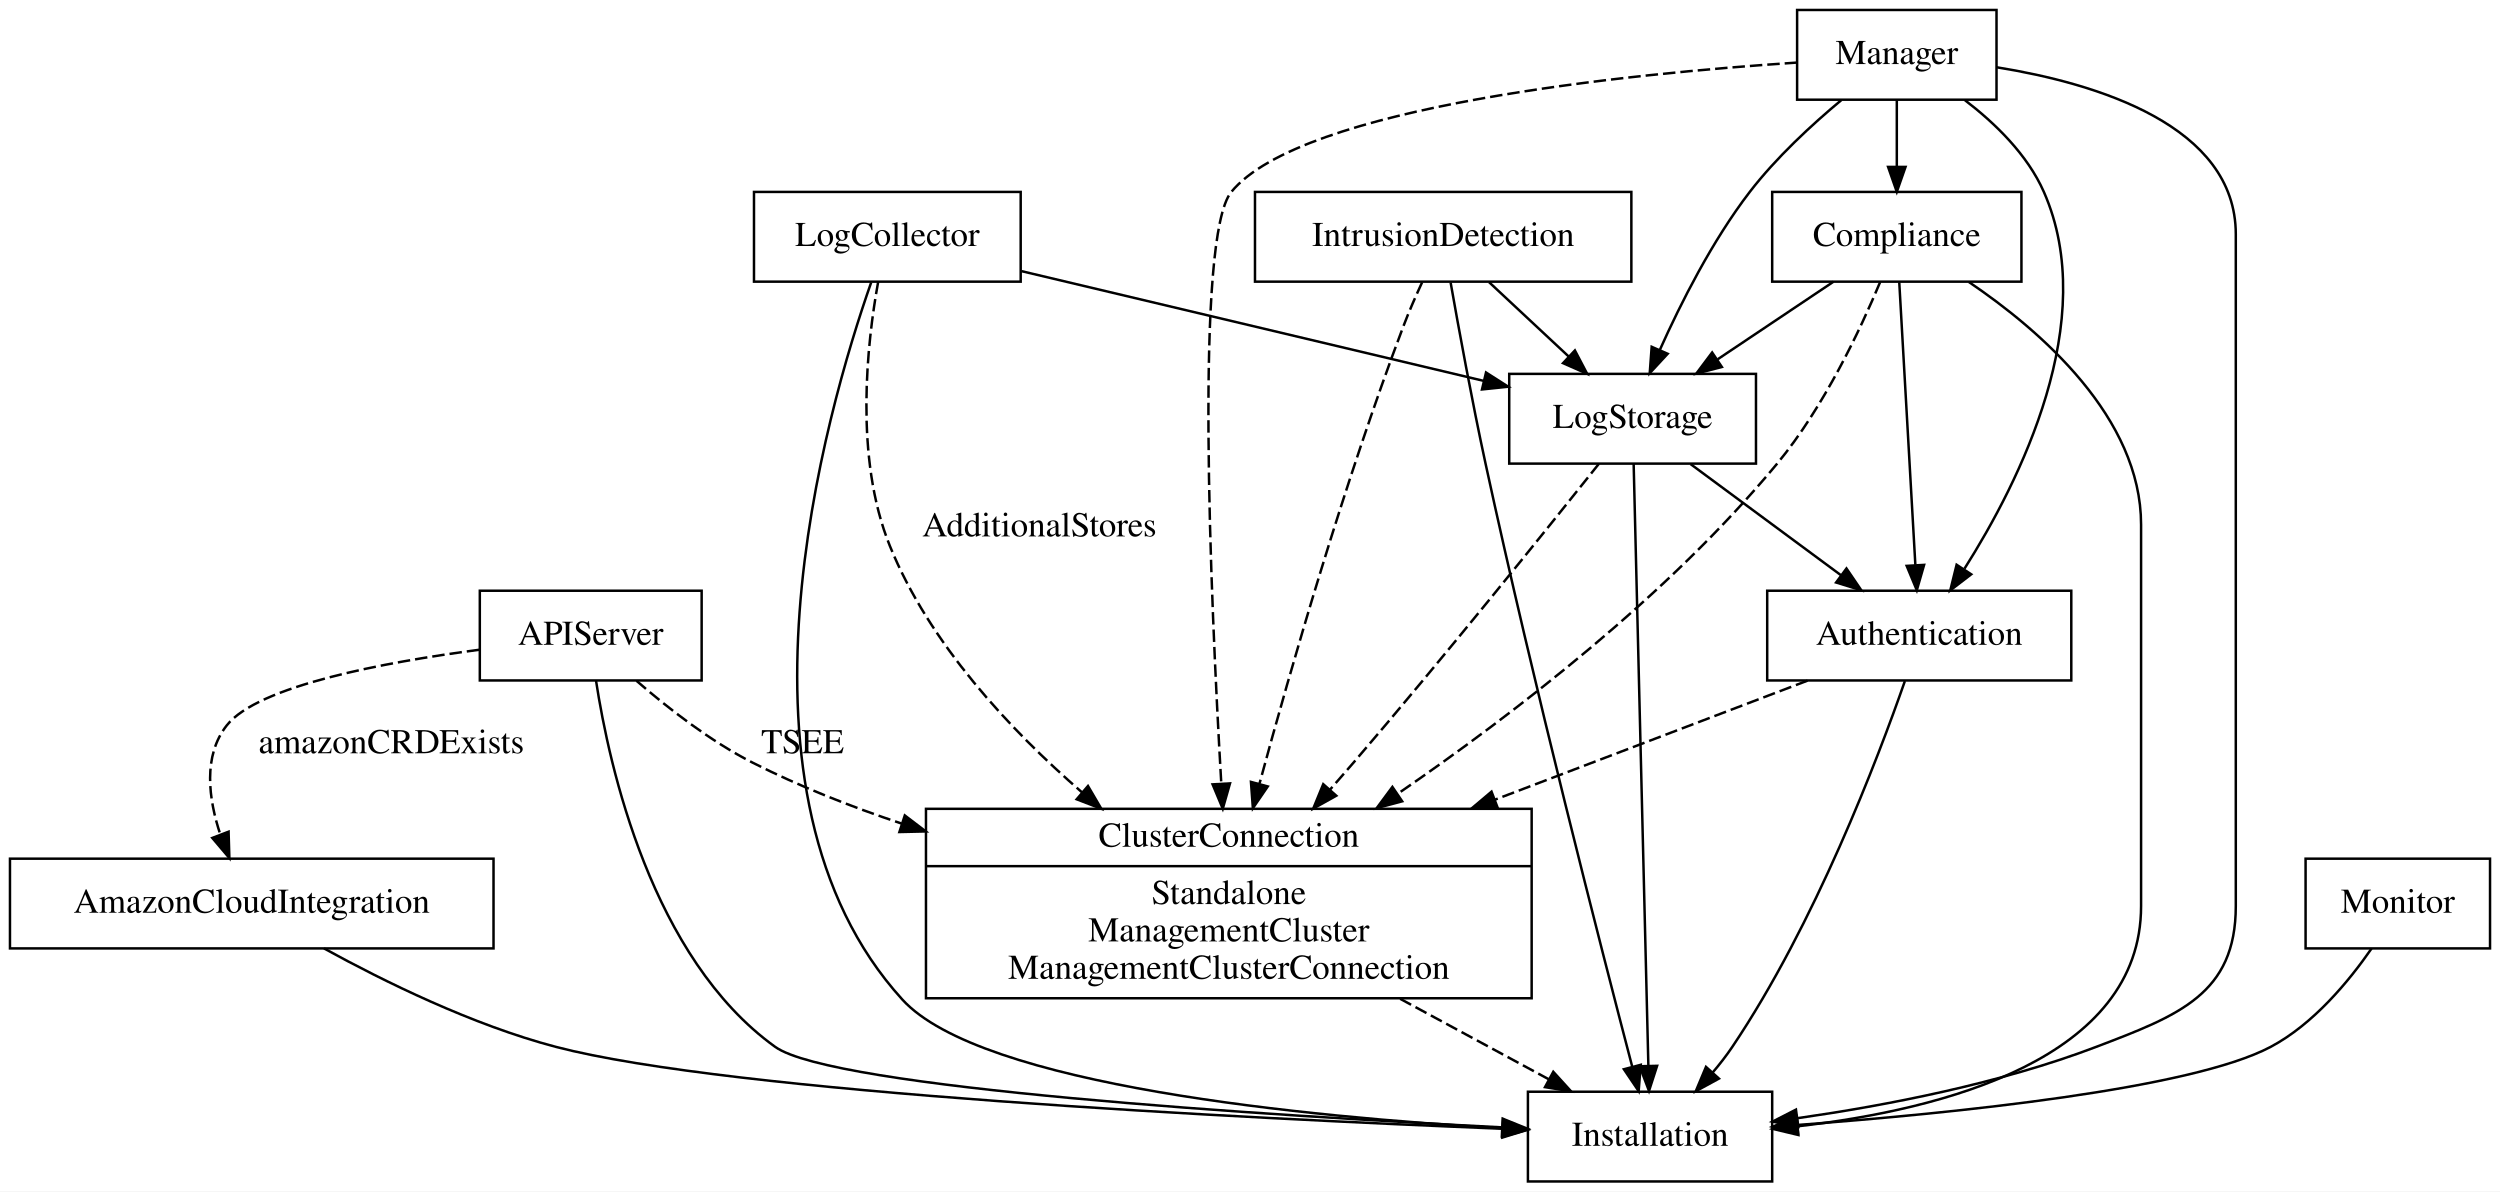
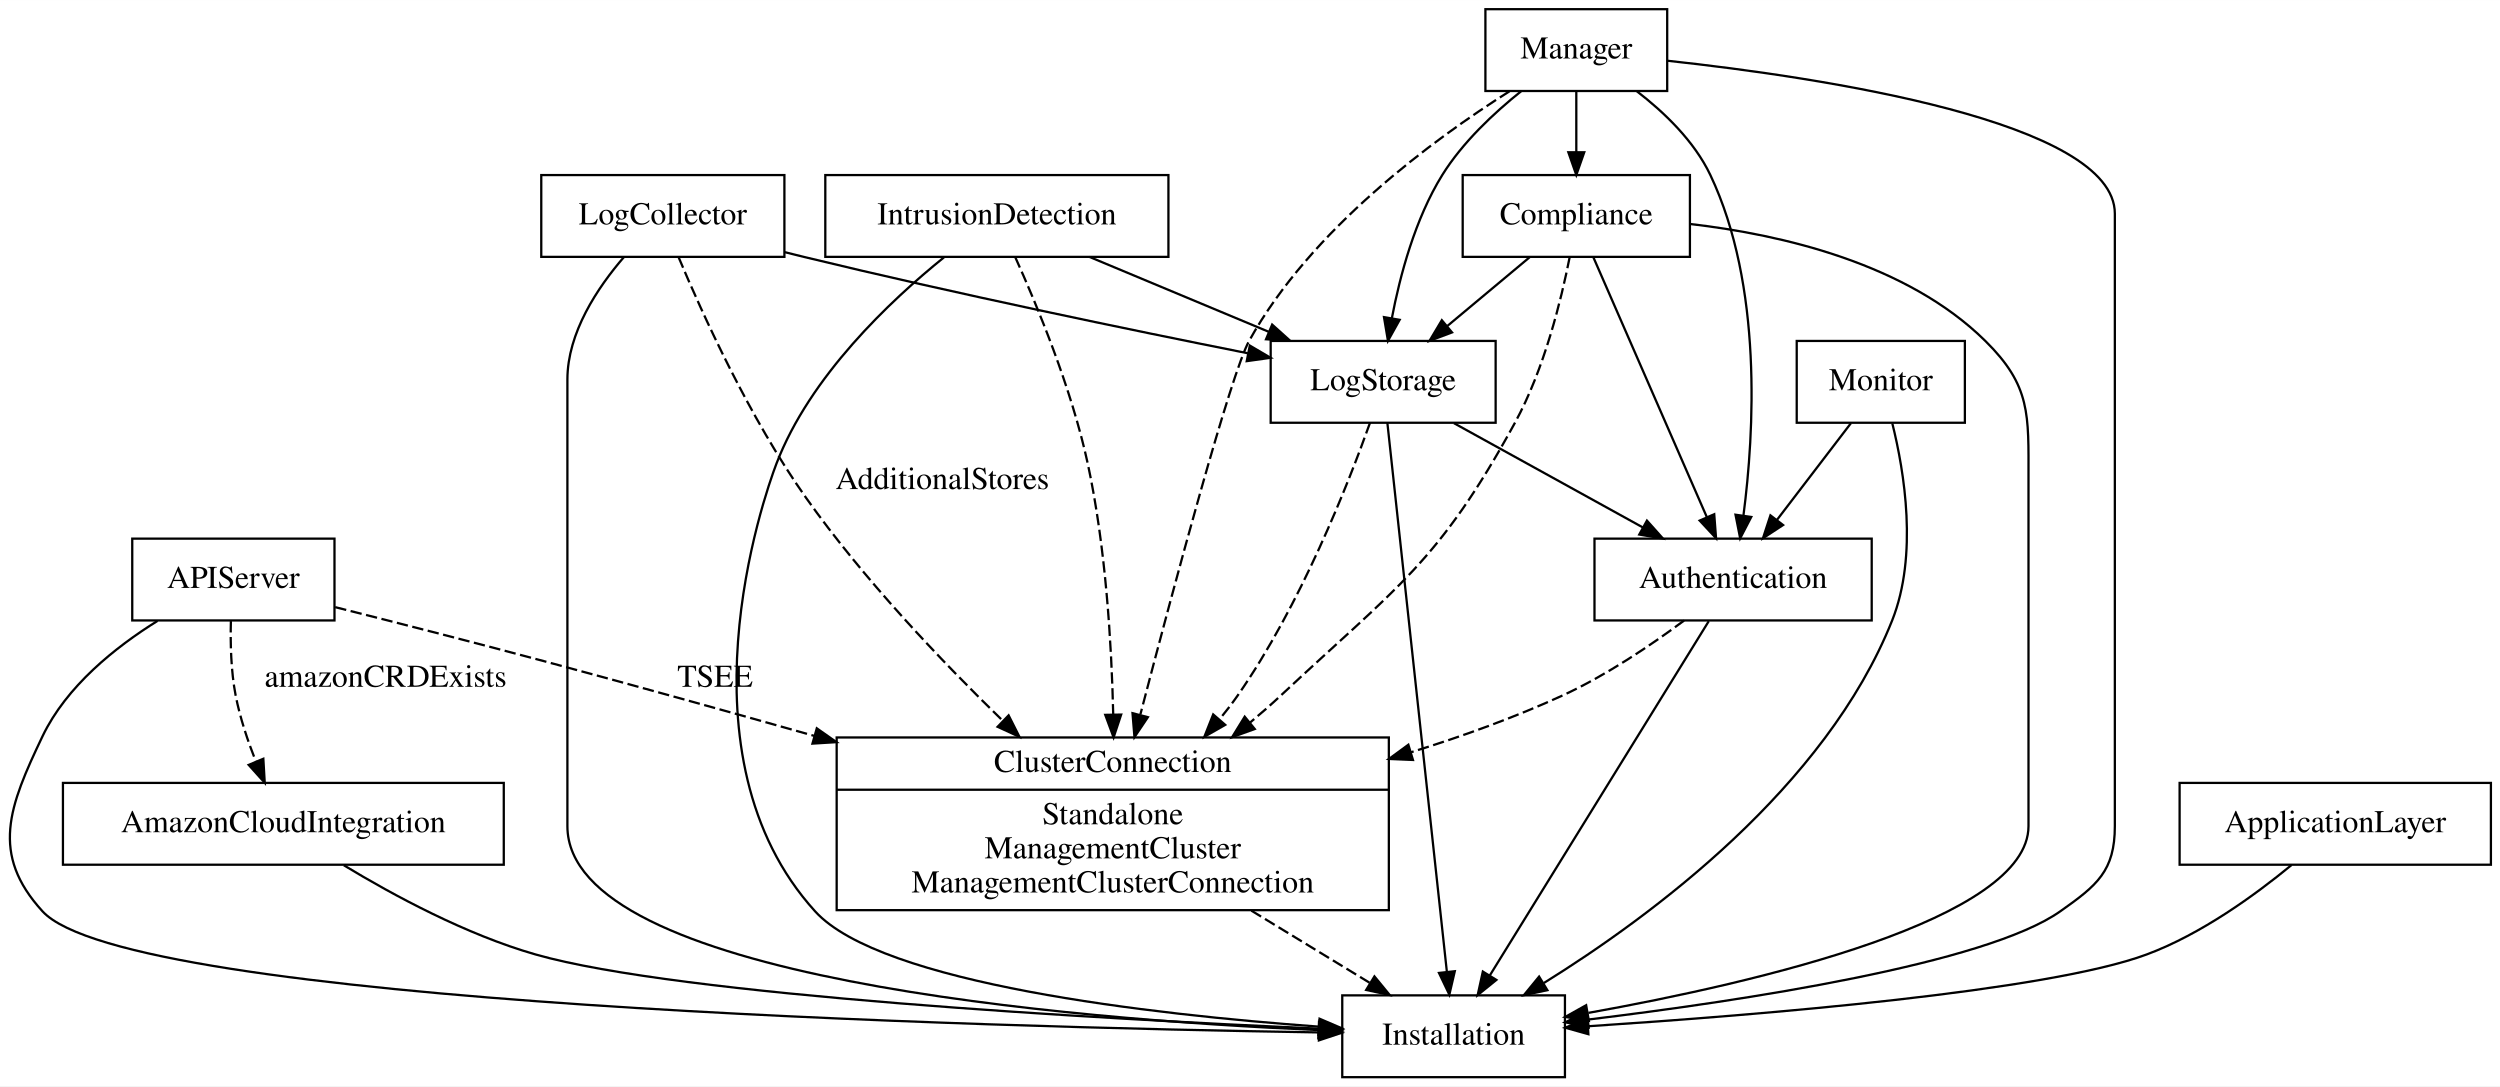
- <svg xmlns="http://www.w3.org/2000/svg" width="1003pt" height="478pt" viewBox="0.00 0.00 1003.00 478.00">
+ <svg xmlns="http://www.w3.org/2000/svg" width="1100pt" height="478pt" viewBox="0.00 0.00 1100.20 478.00">
  <g id="graph0" class="graph" transform="scale(1 1) rotate(0) translate(4 474)">
-     <polygon fill="white" stroke="transparent" points="-4,4 -4,-474 999,-474 999,4 -4,4" />
+     <polygon fill="white" stroke="transparent" points="-4,4 -4,-474 1096.2,-474 1096.2,4 -4,4" />
    <g id="node1" class="node">
-       <polygon fill="none" stroke="black" points="194,-129.5 0,-129.5 0,-93.5 194,-93.5 194,-129.5" />
-       <text text-anchor="middle" x="97" y="-107.8" font-family="Times,serif" font-size="14.00">AmazonCloudIntegration</text>
+       <polygon fill="none" stroke="black" points="217.7,-129.5 23.7,-129.5 23.7,-93.5 217.7,-93.5 217.7,-129.5" />
+       <text text-anchor="middle" x="120.7" y="-107.8" font-family="Times,serif" font-size="14.00">AmazonCloudIntegration</text>
+     </g>
+     <g id="node7" class="node">
+       <polygon fill="none" stroke="black" points="684.7,-36 586.7,-36 586.7,0 684.7,0 684.7,-36" />
+       <text text-anchor="middle" x="635.7" y="-14.3" font-family="Times,serif" font-size="14.00">Installation</text>
+     </g>
+     <g id="edge1" class="edge">
+       <path fill="none" stroke="black" d="M147.32,-93.25C169.08,-80.07 201.14,-62.74 231.7,-54 294.81,-35.95 480.3,-25.63 576.43,-21.35" />
+       <polygon fill="black" stroke="black" points="576.73,-24.84 586.57,-20.91 576.43,-17.85 576.73,-24.84" />
+     </g>
+     <g id="node2" class="node">
+       <polygon fill="none" stroke="black" points="143.2,-237 54.2,-237 54.2,-201 143.2,-201 143.2,-237" />
+       <text text-anchor="middle" x="98.7" y="-215.3" font-family="Times,serif" font-size="14.00">APIServer</text>
+     </g>
+     <g id="edge2" class="edge">
+       <path fill="none" stroke="black" stroke-dasharray="5,2" d="M97.61,-200.72C97.35,-191.02 97.63,-178.74 99.7,-168 101.6,-158.19 105.07,-147.86 108.65,-138.8" />
+       <polygon fill="black" stroke="black" points="111.89,-140.13 112.51,-129.55 105.43,-137.43 111.89,-140.13" />
+       <text text-anchor="middle" x="165.7" y="-171.8" font-family="Times,serif" font-size="14.00">amazonCRDExists</text>
+     </g>
+     <g id="node5" class="node">
+       <polygon fill="none" stroke="black" points="364.2,-73.5 364.2,-149.5 607.2,-149.5 607.2,-73.5 364.2,-73.5" />
+       <text text-anchor="middle" x="485.7" y="-134.3" font-family="Times,serif" font-size="14.00">ClusterConnection</text>
+       <polyline fill="none" stroke="black" points="364.2,-126.5 607.2,-126.5 " />
+       <text text-anchor="middle" x="485.7" y="-111.3" font-family="Times,serif" font-size="14.00">Standalone</text>
+       <text text-anchor="middle" x="485.7" y="-96.3" font-family="Times,serif" font-size="14.00">ManagementCluster</text>
+       <text text-anchor="middle" x="485.7" y="-81.3" font-family="Times,serif" font-size="14.00">ManagementClusterConnection</text>
+     </g>
+     <g id="edge3" class="edge">
+       <path fill="none" stroke="black" stroke-dasharray="5,2" d="M143.51,-206.85C170.3,-200.11 205,-191.25 235.7,-183 274.35,-172.62 316.24,-160.96 354.48,-150.16" />
+       <polygon fill="black" stroke="black" points="355.45,-153.53 364.12,-147.44 353.54,-146.79 355.45,-153.53" />
+       <text text-anchor="middle" x="310.7" y="-171.8" font-family="Times,serif" font-size="14.00">TSEE</text>
+     </g>
+     <g id="edge4" class="edge">
+       <path fill="none" stroke="black" d="M65.32,-200.8C46.7,-189.21 25.21,-172.01 14.7,-150 -0.03,-119.11 -8.38,-98.27 14.7,-73 52.13,-32.04 428.11,-22.05 576.21,-19.7" />
+       <polygon fill="black" stroke="black" points="576.52,-23.19 586.47,-19.54 576.42,-16.19 576.52,-23.19" />
+     </g>
+     <g id="node3" class="node">
+       <polygon fill="none" stroke="black" points="1092.2,-129.5 955.2,-129.5 955.2,-93.5 1092.2,-93.5 1092.2,-129.5" />
+       <text text-anchor="middle" x="1023.7" y="-107.8" font-family="Times,serif" font-size="14.00">ApplicationLayer</text>
+     </g>
+     <g id="edge5" class="edge">
+       <path fill="none" stroke="black" d="M1004.44,-93.35C988.52,-80.23 964.72,-62.93 940.7,-54 897.05,-37.77 770.83,-27.39 695.14,-22.43" />
+       <polygon fill="black" stroke="black" points="695.01,-18.92 684.81,-21.77 694.57,-25.9 695.01,-18.92" />
+     </g>
+     <g id="node4" class="node">
+       <polygon fill="none" stroke="black" points="819.7,-237 697.7,-237 697.7,-201 819.7,-201 819.7,-237" />
+       <text text-anchor="middle" x="758.7" y="-215.3" font-family="Times,serif" font-size="14.00">Authentication</text>
+     </g>
+     <g id="edge6" class="edge">
+       <path fill="none" stroke="black" stroke-dasharray="5,2" d="M737.14,-200.96C722.71,-190.24 702.9,-176.82 683.7,-168 662.7,-158.35 639.65,-150.03 616.94,-142.99" />
+       <polygon fill="black" stroke="black" points="617.82,-139.6 607.24,-140.05 615.79,-146.3 617.82,-139.6" />
+     </g>
+     <g id="edge7" class="edge">
+       <path fill="none" stroke="black" d="M748,-200.69C726.32,-165.61 677.11,-85.99 651.64,-44.78" />
+       <polygon fill="black" stroke="black" points="654.53,-42.8 646.29,-36.13 648.57,-46.48 654.53,-42.8" />
+     </g>
+     <g id="edge8" class="edge">
+       <path fill="none" stroke="black" stroke-dasharray="5,2" d="M546.71,-73.28C564.34,-62.53 583.04,-51.12 598.72,-41.56" />
+       <polygon fill="black" stroke="black" points="600.86,-44.35 607.58,-36.16 597.22,-38.38 600.86,-44.35" />
    </g>
    <g id="node6" class="node">
-       <polygon fill="none" stroke="black" points="707,-36 609,-36 609,0 707,0 707,-36" />
-       <text text-anchor="middle" x="658" y="-14.3" font-family="Times,serif" font-size="14.00">Installation</text>
-     </g>
-     <g id="edge1" class="edge">
-       <path fill="none" stroke="black" d="M125.98,-93.5C150.03,-80.28 185.59,-62.77 219,-54 289.07,-35.61 495.94,-25.27 598.69,-21.14" />
-       <polygon fill="black" stroke="black" points="599.05,-24.63 608.9,-20.73 598.77,-17.63 599.05,-24.63" />
-     </g>
-     <g id="node2" class="node">
-       <polygon fill="none" stroke="black" points="277.5,-237 188.5,-237 188.5,-201 277.5,-201 277.5,-237" />
-       <text text-anchor="middle" x="233" y="-215.3" font-family="Times,serif" font-size="14.00">APIServer</text>
-     </g>
-     <g id="edge2" class="edge">
-       <path fill="none" stroke="black" stroke-dasharray="5,2" d="M188.23,-213.31C150.06,-208.29 99.47,-198.81 87,-183 77.36,-170.78 79.62,-153.52 84.41,-139.14" />
-       <polygon fill="black" stroke="black" points="87.71,-140.33 88.02,-129.74 81.17,-137.82 87.71,-140.33" />
-       <text text-anchor="middle" x="153" y="-171.8" font-family="Times,serif" font-size="14.00">amazonCRDExists</text>
-     </g>
-     <g id="node4" class="node">
-       <polygon fill="none" stroke="black" points="367.5,-73.5 367.5,-149.5 610.5,-149.5 610.5,-73.5 367.5,-73.5" />
-       <text text-anchor="middle" x="489" y="-134.3" font-family="Times,serif" font-size="14.00">ClusterConnection</text>
-       <polyline fill="none" stroke="black" points="367.5,-126.5 610.5,-126.5 " />
-       <text text-anchor="middle" x="489" y="-111.3" font-family="Times,serif" font-size="14.00">Standalone</text>
-       <text text-anchor="middle" x="489" y="-96.3" font-family="Times,serif" font-size="14.00">ManagementCluster</text>
-       <text text-anchor="middle" x="489" y="-81.3" font-family="Times,serif" font-size="14.00">ManagementClusterConnection</text>
-     </g>
-     <g id="edge3" class="edge">
-       <path fill="none" stroke="black" stroke-dasharray="5,2" d="M251.35,-200.87C263.72,-190.12 280.86,-176.69 298,-168 316.68,-158.53 337.23,-150.43 357.71,-143.59" />
-       <polygon fill="black" stroke="black" points="359,-146.85 367.43,-140.43 356.84,-140.19 359,-146.85" />
-       <text text-anchor="middle" x="318" y="-171.8" font-family="Times,serif" font-size="14.00">TSEE</text>
-     </g>
-     <g id="edge4" class="edge">
-       <path fill="none" stroke="black" d="M235.14,-200.82C240.4,-166.49 257.41,-89.64 307,-54 330.1,-37.4 504.53,-26.46 598.48,-21.71" />
-       <polygon fill="black" stroke="black" points="598.88,-25.19 608.7,-21.2 598.54,-18.2 598.88,-25.19" />
-     </g>
-     <g id="node3" class="node">
-       <polygon fill="none" stroke="black" points="827,-237 705,-237 705,-201 827,-201 827,-237" />
-       <text text-anchor="middle" x="766" y="-215.3" font-family="Times,serif" font-size="14.00">Authentication</text>
-     </g>
-     <g id="edge5" class="edge">
-       <path fill="none" stroke="black" stroke-dasharray="5,2" d="M721.19,-200.93C687.31,-188.03 639.35,-169.76 595.8,-153.18" />
-       <polygon fill="black" stroke="black" points="596.89,-149.85 586.3,-149.56 594.4,-156.39 596.89,-149.85" />
-     </g>
-     <g id="edge6" class="edge">
-       <path fill="none" stroke="black" d="M760.24,-200.76C749.44,-169.78 724.22,-103.35 691,-54 688.64,-50.49 685.92,-47 683.08,-43.66" />
-       <polygon fill="black" stroke="black" points="685.64,-41.27 676.34,-36.2 680.44,-45.97 685.64,-41.27" />
-     </g>
-     <g id="edge7" class="edge">
-       <path fill="none" stroke="black" stroke-dasharray="5,2" d="M557.74,-73.28C577.97,-62.33 599.45,-50.7 617.32,-41.02" />
-       <polygon fill="black" stroke="black" points="619.18,-44 626.31,-36.16 615.85,-37.84 619.18,-44" />
-     </g>
-     <g id="node5" class="node">
-       <polygon fill="none" stroke="black" points="807,-397 707,-397 707,-361 807,-361 807,-397" />
-       <text text-anchor="middle" x="757" y="-375.3" font-family="Times,serif" font-size="14.00">Compliance</text>
-     </g>
-     <g id="edge8" class="edge">
-       <path fill="none" stroke="black" d="M757.98,-360.79C759.54,-333.48 762.58,-279.99 764.44,-247.38" />
-       <polygon fill="black" stroke="black" points="767.95,-247.37 765.02,-237.19 760.96,-246.97 767.95,-247.37" />
+       <polygon fill="none" stroke="black" points="739.7,-397 639.7,-397 639.7,-361 739.7,-361 739.7,-397" />
+       <text text-anchor="middle" x="689.7" y="-375.3" font-family="Times,serif" font-size="14.00">Compliance</text>
    </g>
    <g id="edge9" class="edge">
-       <path fill="none" stroke="black" stroke-dasharray="5,2" d="M750.32,-360.85C742.36,-341.77 727.74,-310.65 709,-288 665.36,-235.27 603.6,-187.7 556.62,-155.43" />
-       <polygon fill="black" stroke="black" points="558.56,-152.51 548.33,-149.78 554.63,-158.3 558.56,-152.51" />
+       <path fill="none" stroke="black" d="M697.22,-360.79C709.25,-333.25 732.91,-279.06 747.12,-246.53" />
+       <polygon fill="black" stroke="black" points="750.4,-247.75 751.2,-237.19 743.99,-244.95 750.4,-247.75" />
    </g>
    <g id="edge10" class="edge">
-       <path fill="none" stroke="black" d="M785.87,-360.89C814.78,-341.33 855,-306.41 855,-263.5 855,-263.5 855,-263.5 855,-110.5 855,-49.13 775.4,-28.81 717.4,-22.15" />
-       <polygon fill="black" stroke="black" points="717.51,-18.64 707.2,-21.09 716.79,-25.61 717.51,-18.64" />
+       <path fill="none" stroke="black" stroke-dasharray="5,2" d="M686.79,-360.92C683.1,-342.18 675.62,-311.62 662.7,-288 628.98,-226.33 611.01,-216.04 559.7,-168 555.42,-163.99 550.86,-160 546.18,-156.1" />
+       <polygon fill="black" stroke="black" points="548.19,-153.22 538.22,-149.63 543.77,-158.65 548.19,-153.22" />
+     </g>
+     <g id="edge11" class="edge">
+       <path fill="none" stroke="black" d="M740.03,-375.44C780.18,-370.76 835.23,-358.04 869.7,-324 889.76,-304.2 888.7,-291.68 888.7,-263.5 888.7,-263.5 888.7,-263.5 888.7,-110.5 888.7,-69.51 769.81,-41.72 695.03,-28.3" />
+       <polygon fill="black" stroke="black" points="695.24,-24.78 684.78,-26.5 694.03,-31.67 695.24,-24.78" />
+     </g>
+     <g id="node10" class="node">
+       <polygon fill="none" stroke="black" points="654.2,-324 555.2,-324 555.2,-288 654.2,-288 654.2,-324" />
+       <text text-anchor="middle" x="604.7" y="-302.3" font-family="Times,serif" font-size="14.00">LogStorage</text>
+     </g>
+     <g id="edge12" class="edge">
+       <path fill="none" stroke="black" d="M669.13,-360.81C658.27,-351.74 644.78,-340.48 632.96,-330.6" />
+       <polygon fill="black" stroke="black" points="635.01,-327.75 625.09,-324.03 630.52,-333.13 635.01,-327.75" />
+     </g>
+     <g id="node8" class="node">
+       <polygon fill="none" stroke="black" points="510.2,-397 359.2,-397 359.2,-361 510.2,-361 510.2,-397" />
+       <text text-anchor="middle" x="434.7" y="-375.3" font-family="Times,serif" font-size="14.00">IntrusionDetection</text>
+     </g>
+     <g id="edge13" class="edge">
+       <path fill="none" stroke="black" stroke-dasharray="5,2" d="M442.79,-360.87C452.25,-339.95 467.54,-303.23 474.7,-270 482.56,-233.53 485.17,-191.31 485.9,-159.78" />
+       <polygon fill="black" stroke="black" points="489.4,-159.57 486.07,-149.51 482.4,-159.45 489.4,-159.57" />
+     </g>
+     <g id="edge14" class="edge">
+       <path fill="none" stroke="black" d="M411.42,-360.78C387.71,-341.66 352.4,-308.36 337.7,-270 332.12,-255.43 292.49,-141.54 354.7,-73 383.72,-41.03 502.89,-27.58 576.4,-22.24" />
+       <polygon fill="black" stroke="black" points="576.72,-25.72 586.46,-21.54 576.24,-18.74 576.72,-25.72" />
+     </g>
+     <g id="edge15" class="edge">
+       <path fill="none" stroke="black" d="M475.42,-360.99C499.11,-351.1 529.17,-338.54 554.34,-328.03" />
+       <polygon fill="black" stroke="black" points="555.85,-331.2 563.73,-324.11 553.15,-324.74 555.85,-331.2" />
    </g>
    <g id="node9" class="node">
-       <polygon fill="none" stroke="black" points="700.5,-324 601.5,-324 601.5,-288 700.5,-288 700.5,-324" />
-       <text text-anchor="middle" x="651" y="-302.3" font-family="Times,serif" font-size="14.00">LogStorage</text>
-     </g>
-     <g id="edge11" class="edge">
-       <path fill="none" stroke="black" d="M731.61,-360.99C717.68,-351.67 700.23,-339.97 685.13,-329.86" />
-       <polygon fill="black" stroke="black" points="686.81,-326.77 676.55,-324.11 682.91,-332.59 686.81,-326.77" />
-     </g>
-     <g id="node7" class="node">
-       <polygon fill="none" stroke="black" points="650.5,-397 499.5,-397 499.5,-361 650.5,-361 650.5,-397" />
-       <text text-anchor="middle" x="575" y="-375.3" font-family="Times,serif" font-size="14.00">IntrusionDetection</text>
-     </g>
-     <g id="edge12" class="edge">
-       <path fill="none" stroke="black" stroke-dasharray="5,2" d="M566.56,-360.75C563.97,-355.15 561.22,-348.87 559,-343 535.42,-280.69 514.08,-206.66 501.32,-159.64" />
-       <polygon fill="black" stroke="black" points="504.63,-158.48 498.65,-149.74 497.88,-160.3 504.63,-158.48" />
-     </g>
-     <g id="edge13" class="edge">
-       <path fill="none" stroke="black" d="M577.98,-360.69C581.18,-342.53 586.54,-313.17 592,-288 611.33,-198.91 638.23,-94.24 650.88,-45.93" />
-       <polygon fill="black" stroke="black" points="654.27,-46.8 653.43,-36.23 647.5,-45.02 654.27,-46.8" />
-     </g>
-     <g id="edge14" class="edge">
-       <path fill="none" stroke="black" d="M593.4,-360.81C603.01,-351.83 614.93,-340.69 625.43,-330.89" />
-       <polygon fill="black" stroke="black" points="627.85,-333.41 632.77,-324.03 623.08,-328.3 627.85,-333.41" />
-     </g>
-     <g id="node8" class="node">
-       <polygon fill="none" stroke="black" points="405.5,-397 298.5,-397 298.5,-361 405.5,-361 405.5,-397" />
-       <text text-anchor="middle" x="352" y="-375.3" font-family="Times,serif" font-size="14.00">LogCollector</text>
-     </g>
-     <g id="edge15" class="edge">
-       <path fill="none" stroke="black" stroke-dasharray="5,2" d="M348.32,-360.93C343.87,-336.45 338.64,-290.43 353,-255 368.86,-215.87 401.06,-181.34 430.14,-156.07" />
-       <polygon fill="black" stroke="black" points="432.5,-158.66 437.85,-149.52 427.96,-153.33 432.5,-158.66" />
-       <text text-anchor="middle" x="413" y="-258.8" font-family="Times,serif" font-size="14.00">AdditionalStores</text>
+       <polygon fill="none" stroke="black" points="341.2,-397 234.2,-397 234.2,-361 341.2,-361 341.2,-397" />
+       <text text-anchor="middle" x="287.7" y="-375.3" font-family="Times,serif" font-size="14.00">LogCollector</text>
    </g>
    <g id="edge16" class="edge">
-       <path fill="none" stroke="black" d="M345.52,-360.7C327.49,-309.26 282.8,-155.67 358,-73 389.48,-38.39 520.58,-25.83 598.68,-21.37" />
-       <polygon fill="black" stroke="black" points="599.07,-24.85 608.86,-20.82 598.69,-17.86 599.07,-24.85" />
+       <path fill="none" stroke="black" stroke-dasharray="5,2" d="M294.64,-360.83C304.98,-336.22 325.89,-290.06 350.7,-255 376,-219.25 409.92,-183.48 437.43,-156.72" />
+       <polygon fill="black" stroke="black" points="439.87,-159.23 444.64,-149.77 435.02,-154.19 439.87,-159.23" />
+       <text text-anchor="middle" x="410.7" y="-258.8" font-family="Times,serif" font-size="14.00">AdditionalStores</text>
    </g>
    <g id="edge17" class="edge">
-       <path fill="none" stroke="black" d="M405.8,-365.22C458.03,-352.82 537.15,-334.03 591.3,-321.18" />
-       <polygon fill="black" stroke="black" points="592.19,-324.56 601.11,-318.85 590.57,-317.75 592.19,-324.56" />
+       <path fill="none" stroke="black" d="M270.62,-360.96C258.99,-347.51 245.7,-327.62 245.7,-307 245.7,-307 245.7,-307 245.7,-110.5 245.7,-43.46 466.87,-25.5 576.1,-20.72" />
+       <polygon fill="black" stroke="black" points="576.46,-24.21 586.31,-20.3 576.17,-17.21 576.46,-24.21" />
    </g>
    <g id="edge18" class="edge">
-       <path fill="none" stroke="black" d="M674.27,-287.8C691.65,-274.95 715.59,-257.26 734.66,-243.17" />
-       <polygon fill="black" stroke="black" points="736.8,-245.93 742.76,-237.18 732.64,-240.3 736.8,-245.93" />
+       <path fill="none" stroke="black" d="M341.42,-363.06C344.22,-362.35 346.99,-361.66 349.7,-361 416.29,-344.84 493.31,-328.9 545.13,-318.58" />
+       <polygon fill="black" stroke="black" points="546.02,-321.97 555.15,-316.59 544.66,-315.11 546.02,-321.97" />
    </g>
    <g id="edge19" class="edge">
-       <path fill="none" stroke="black" stroke-dasharray="5,2" d="M637.46,-287.91C616.66,-261.77 575.42,-210.43 539,-168 535.94,-164.44 532.75,-160.77 529.52,-157.1" />
-       <polygon fill="black" stroke="black" points="532.12,-154.76 522.87,-149.6 526.88,-159.4 532.12,-154.76" />
+       <path fill="none" stroke="black" d="M635.87,-287.8C659.85,-274.56 693.15,-256.18 719.03,-241.9" />
+       <polygon fill="black" stroke="black" points="720.79,-244.93 727.85,-237.03 717.4,-238.8 720.79,-244.93" />
    </g>
    <g id="edge20" class="edge">
-       <path fill="none" stroke="black" d="M651.42,-287.97C652.58,-240.29 655.89,-105.18 657.32,-46.63" />
-       <polygon fill="black" stroke="black" points="660.83,-46.39 657.58,-36.31 653.83,-46.22 660.83,-46.39" />
-     </g>
-     <g id="node10" class="node">
-       <polygon fill="none" stroke="black" points="797,-470 717,-470 717,-434 797,-434 797,-470" />
-       <text text-anchor="middle" x="757" y="-448.3" font-family="Times,serif" font-size="14.00">Manager</text>
+       <path fill="none" stroke="black" stroke-dasharray="5,2" d="M598.92,-287.99C589.31,-261.06 568.33,-207.62 540.7,-168 538.26,-164.5 535.58,-161.01 532.77,-157.6" />
+       <polygon fill="black" stroke="black" points="535.2,-155.05 526,-149.79 529.9,-159.64 535.2,-155.05" />
    </g>
    <g id="edge21" class="edge">
-       <path fill="none" stroke="black" d="M784.19,-433.91C796.35,-424.64 809.4,-412 816,-397 838.68,-345.49 806.43,-281.01 784.14,-245.83" />
-       <polygon fill="black" stroke="black" points="786.85,-243.59 778.45,-237.14 780.99,-247.42 786.85,-243.59" />
+       <path fill="none" stroke="black" d="M606.55,-287.97C611.73,-240.19 626.42,-104.62 632.75,-46.27" />
+       <polygon fill="black" stroke="black" points="636.23,-46.63 633.83,-36.31 629.27,-45.87 636.23,-46.63" />
+     </g>
+     <g id="node11" class="node">
+       <polygon fill="none" stroke="black" points="729.7,-470 649.7,-470 649.7,-434 729.7,-434 729.7,-470" />
+       <text text-anchor="middle" x="689.7" y="-448.3" font-family="Times,serif" font-size="14.00">Manager</text>
    </g>
    <g id="edge22" class="edge">
-       <path fill="none" stroke="black" stroke-dasharray="5,2" d="M717,-448.9C649.68,-444.45 518.28,-431.45 490,-397 475.37,-379.18 481.55,-236.01 485.97,-159.82" />
-       <polygon fill="black" stroke="black" points="489.48,-159.72 486.57,-149.53 482.49,-159.31 489.48,-159.72" />
+       <path fill="none" stroke="black" d="M716.22,-433.98C728.37,-424.65 741.62,-411.93 748.7,-397 771.78,-348.36 767.99,-283.56 763.28,-247.39" />
+       <polygon fill="black" stroke="black" points="766.69,-246.54 761.81,-237.13 759.76,-247.53 766.69,-246.54" />
    </g>
    <g id="edge23" class="edge">
-       <path fill="none" stroke="black" d="M757,-433.81C757,-425.79 757,-416.05 757,-407.07" />
-       <polygon fill="black" stroke="black" points="760.5,-407.03 757,-397.03 753.5,-407.03 760.5,-407.03" />
+       <path fill="none" stroke="black" stroke-dasharray="5,2" d="M660.27,-433.85C626.69,-412.61 572.91,-373.14 545.7,-324 537.68,-309.51 512.95,-217.44 497.86,-159.65" />
+       <polygon fill="black" stroke="black" points="501.16,-158.43 495.25,-149.63 494.39,-160.19 501.16,-158.43" />
    </g>
    <g id="edge24" class="edge">
-       <path fill="none" stroke="black" d="M797.07,-447.01C837.19,-440.53 893,-423.68 893,-380 893,-380 893,-380 893,-110.5 893,-75.14 870.03,-66.6 837,-54 798.49,-39.31 752.87,-30.51 717.33,-25.41" />
-       <polygon fill="black" stroke="black" points="717.49,-21.9 707.11,-24 716.54,-28.83 717.49,-21.9" />
+       <path fill="none" stroke="black" d="M689.7,-433.81C689.7,-425.79 689.7,-416.05 689.7,-407.07" />
+       <polygon fill="black" stroke="black" points="693.2,-407.03 689.7,-397.03 686.2,-407.03 693.2,-407.03" />
    </g>
    <g id="edge25" class="edge">
-       <path fill="none" stroke="black" d="M734.77,-433.86C722.89,-423.96 708.58,-410.76 698,-397 682.97,-377.45 670.34,-352.4 661.96,-333.69" />
-       <polygon fill="black" stroke="black" points="665.07,-332.07 657.87,-324.29 658.65,-334.86 665.07,-332.07" />
-     </g>
-     <g id="node11" class="node">
-       <polygon fill="none" stroke="black" points="995,-129.5 921,-129.5 921,-93.5 995,-93.5 995,-129.5" />
-       <text text-anchor="middle" x="958" y="-107.8" font-family="Times,serif" font-size="14.00">Monitor</text>
+       <path fill="none" stroke="black" d="M729.91,-447.3C797.52,-439.95 926.7,-420.59 926.7,-380 926.7,-380 926.7,-380 926.7,-110.5 926.7,-90.71 918.87,-84.41 902.7,-73 869.9,-49.85 763.17,-33.65 695,-25.37" />
+       <polygon fill="black" stroke="black" points="695.16,-21.87 684.82,-24.16 694.33,-28.82 695.16,-21.87" />
    </g>
    <g id="edge26" class="edge">
-       <path fill="none" stroke="black" d="M947.47,-93.45C938.43,-80.39 924.16,-63.11 907,-54 875.09,-37.06 780.33,-27.39 717.35,-22.68" />
-       <polygon fill="black" stroke="black" points="717.37,-19.17 707.14,-21.93 716.86,-26.15 717.37,-19.17" />
+       <path fill="none" stroke="black" d="M665.47,-433.93C653.45,-424.33 639.64,-411.39 630.7,-397 618.75,-377.73 612.1,-352.76 608.53,-334.01" />
+       <polygon fill="black" stroke="black" points="611.96,-333.3 606.81,-324.04 605.06,-334.49 611.96,-333.3" />
+     </g>
+     <g id="node12" class="node">
+       <polygon fill="none" stroke="black" points="860.7,-324 786.7,-324 786.7,-288 860.7,-288 860.7,-324" />
+       <text text-anchor="middle" x="823.7" y="-302.3" font-family="Times,serif" font-size="14.00">Monitor</text>
+     </g>
+     <g id="edge27" class="edge">
+       <path fill="none" stroke="black" d="M810.55,-287.8C801.21,-275.59 788.52,-258.99 778.03,-245.28" />
+       <polygon fill="black" stroke="black" points="780.69,-242.99 771.84,-237.18 775.13,-247.25 780.69,-242.99" />
+     </g>
+     <g id="edge28" class="edge">
+       <path fill="none" stroke="black" d="M828.77,-287.72C834.06,-266.48 840.13,-229.72 828.7,-201 799.51,-127.63 722.86,-70.9 675.4,-41.43" />
+       <polygon fill="black" stroke="black" points="676.97,-38.29 666.61,-36.08 673.33,-44.27 676.97,-38.29" />
    </g>
  </g>
</svg>
